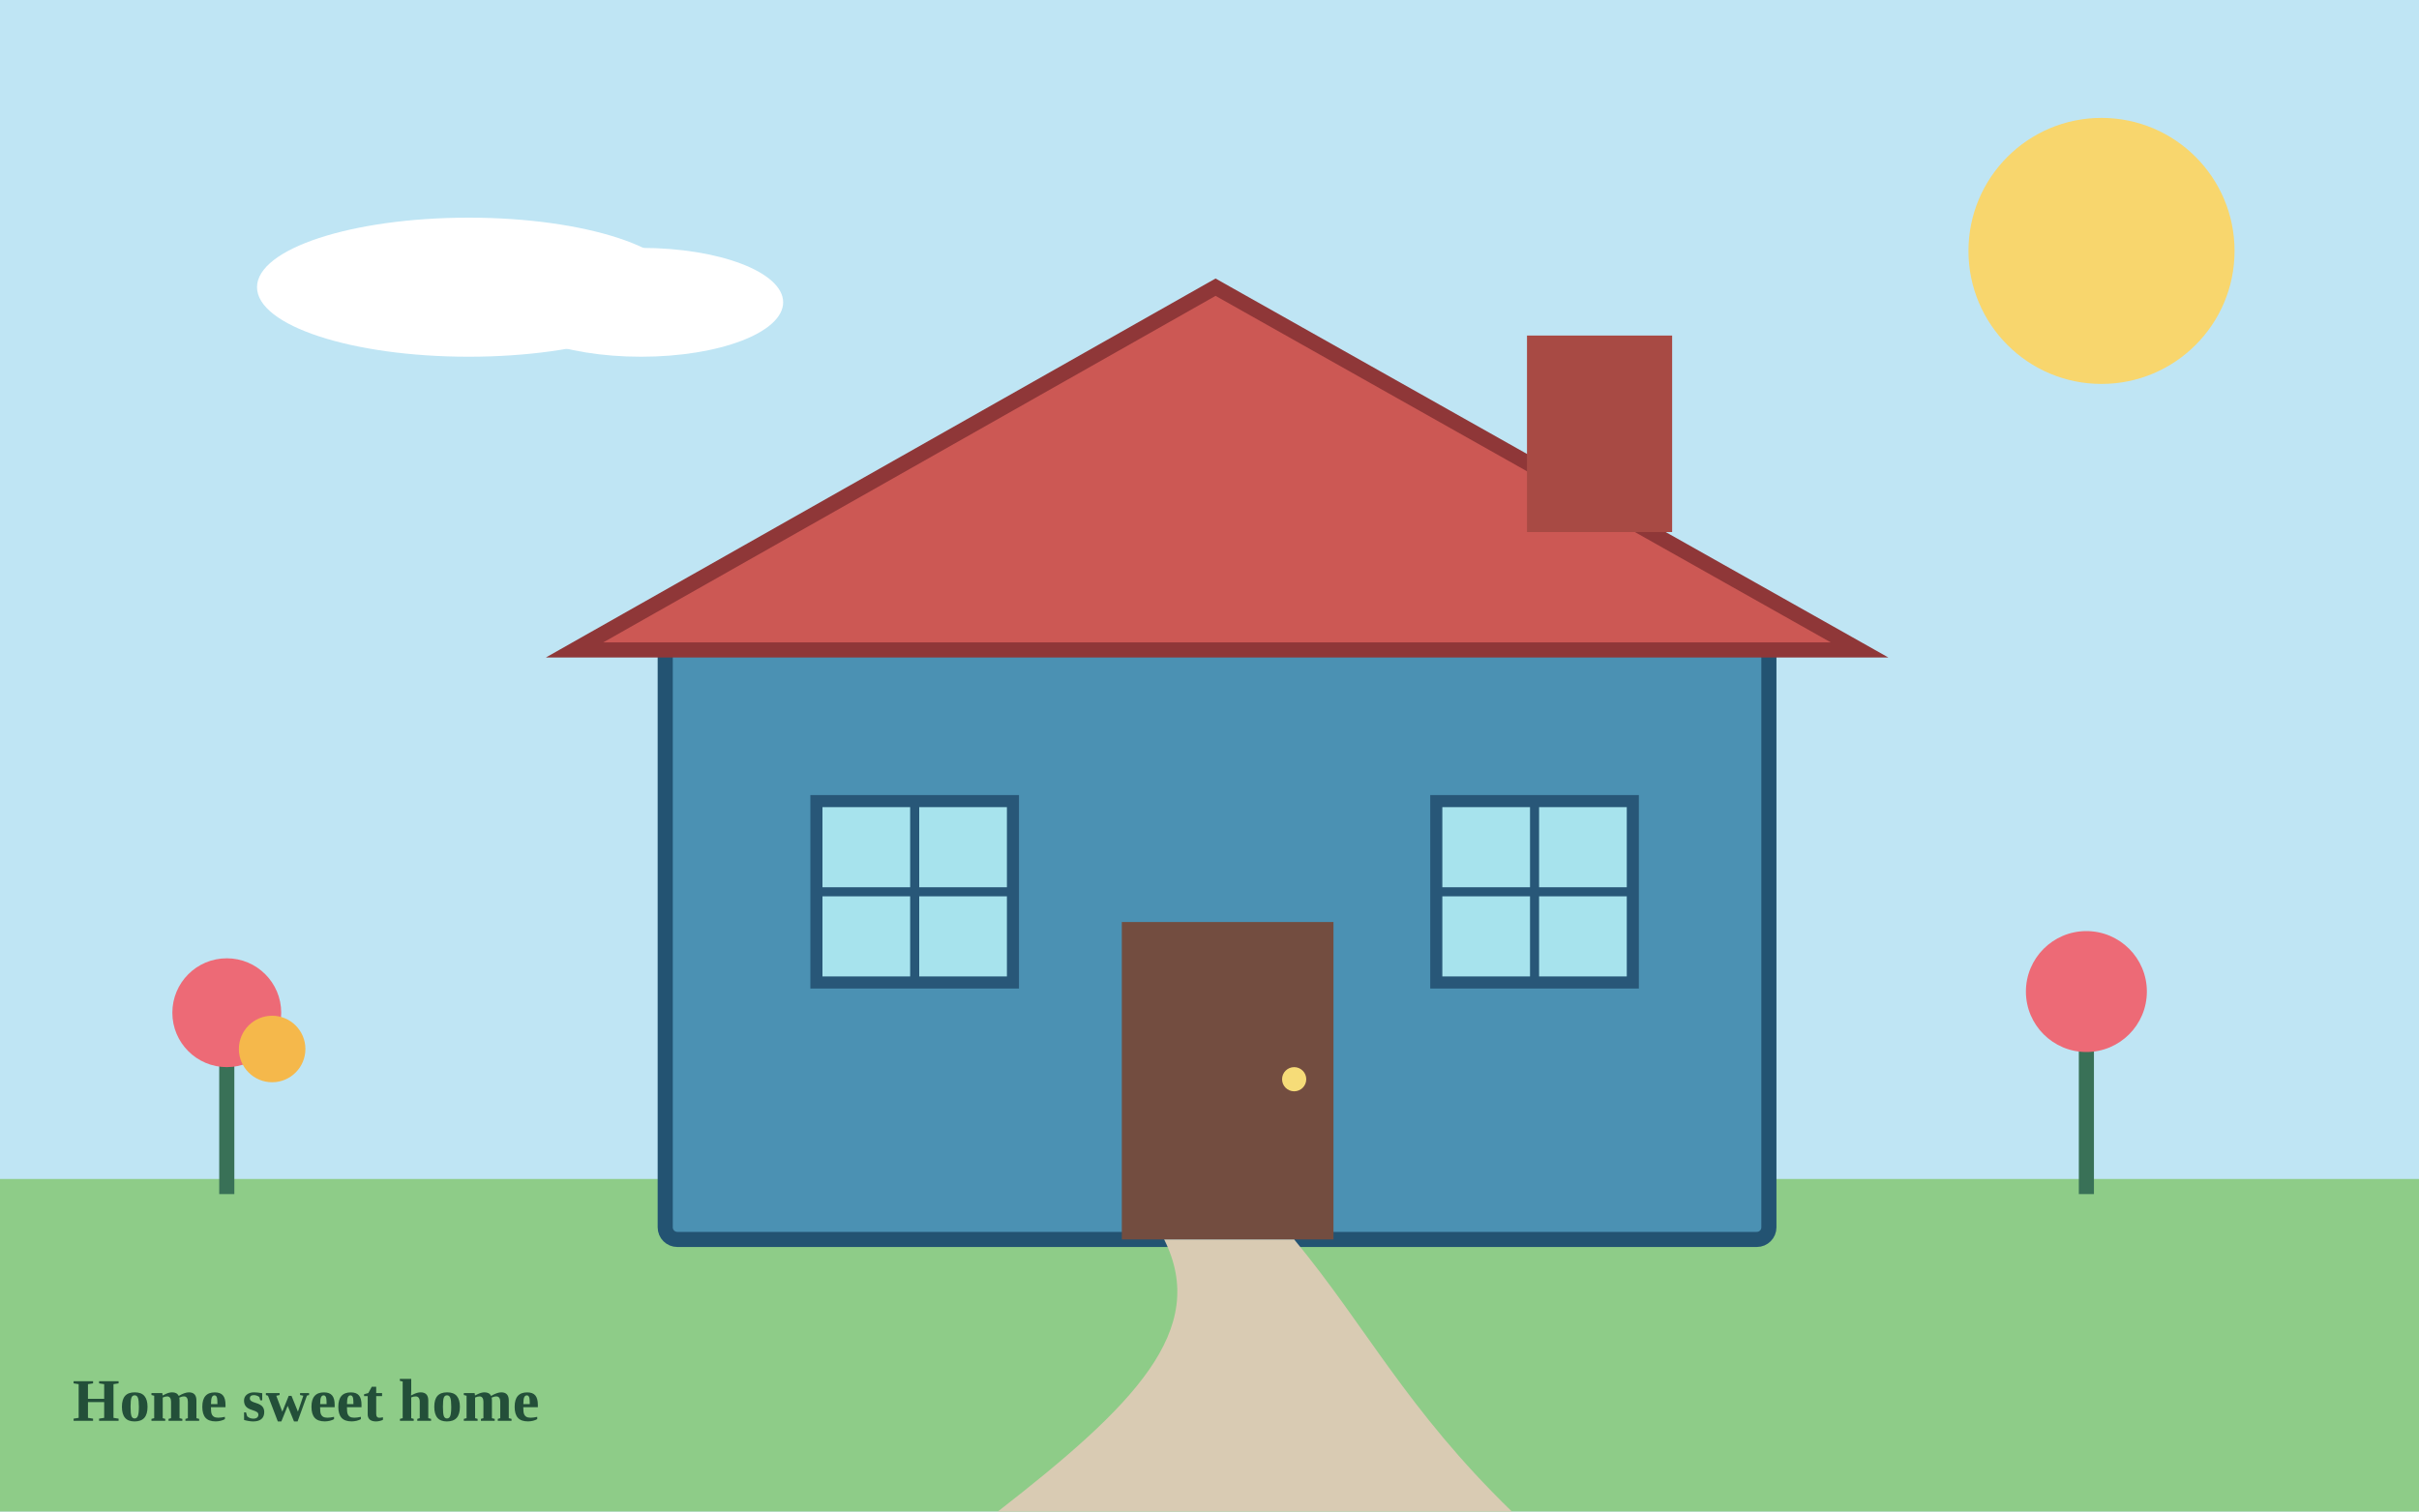
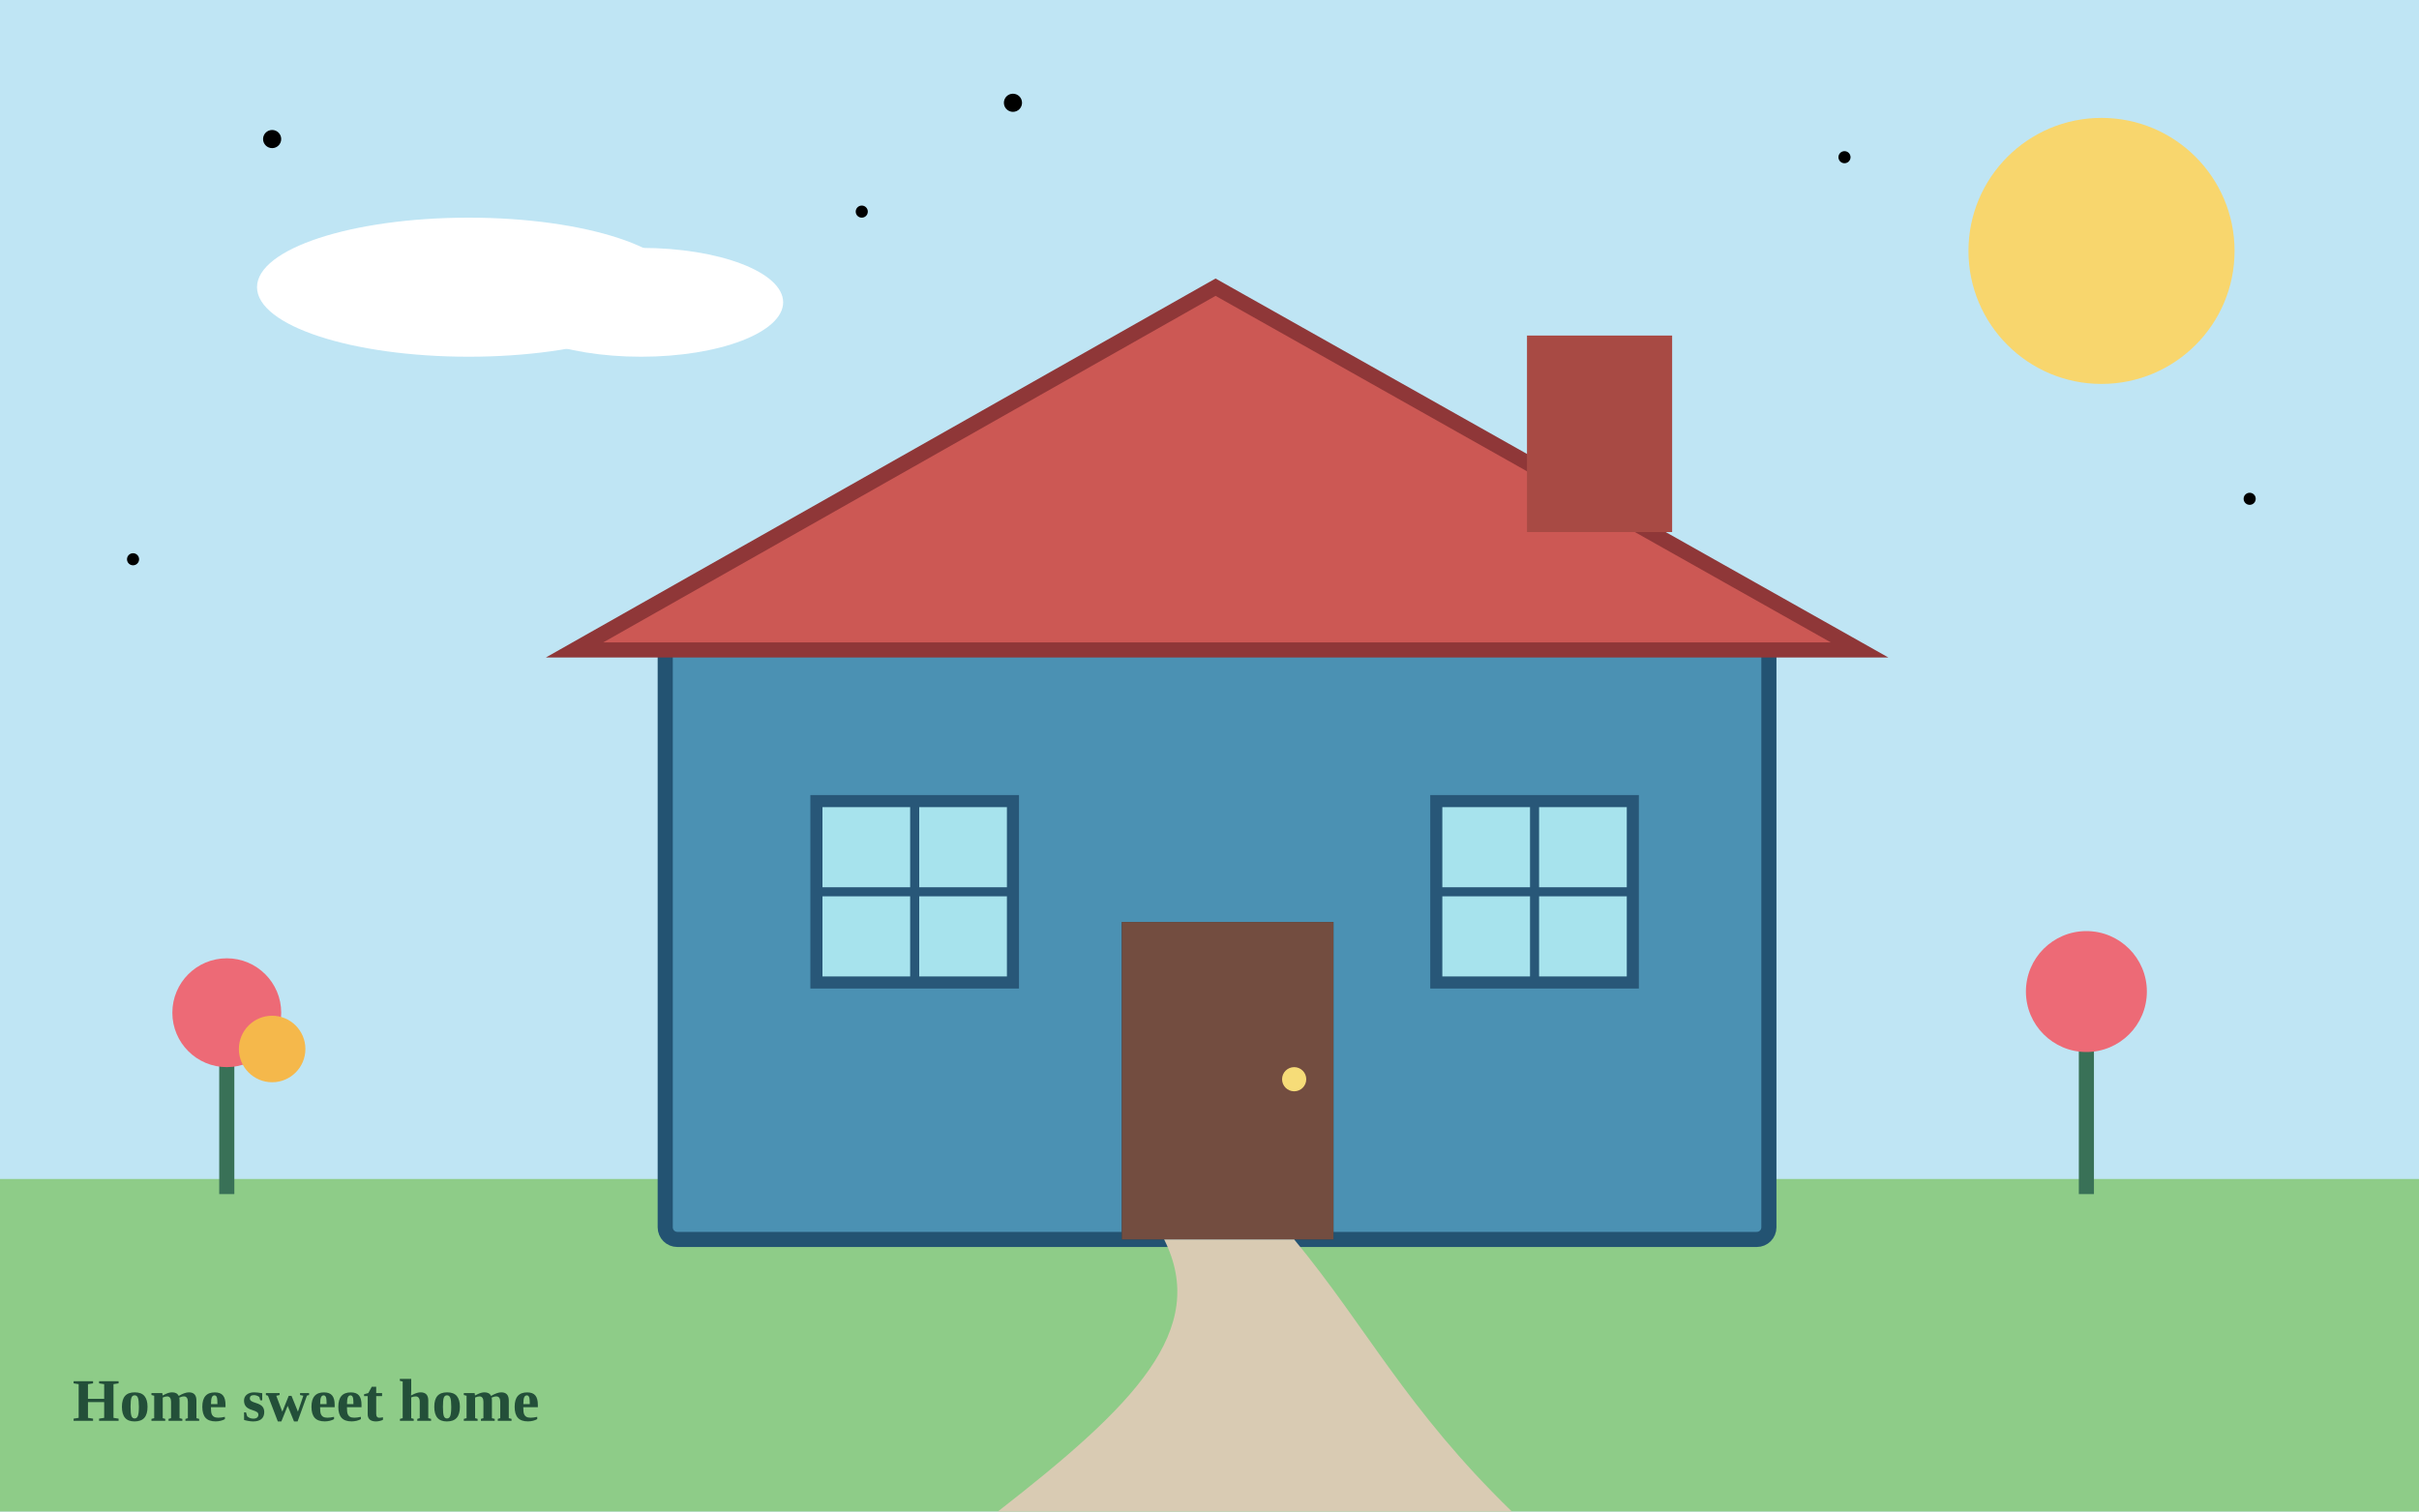
<svg xmlns="http://www.w3.org/2000/svg" viewBox="0 0 800 500" role="group" aria-label="Interactive blue house, two windows, red roof, garden and walkway">
  <defs>
    <style>.window rect{fill:#a7e3ed;stroke:#285778;stroke-width:4}.window line{stroke:#285778;stroke-width:3}</style>
  </defs>
-   <rect x="0" y="0" width="800" height="500" fill="#bfe5f4" />
-   <rect x="0" y="390" width="800" height="110" fill="#8ecc88" />
+   <rect class="sky" x="0" y="0" width="800" height="500" fill="#bfe5f4" />
+   <rect class="ground" x="0" y="390" width="800" height="110" fill="#8ecc88" />
+   <g class="stars" aria-hidden="true">
+     <circle cx="90" cy="46" r="3" />
+     <circle cx="285" cy="70" r="2" />
+     <circle cx="335" cy="34" r="3" />
+     <circle cx="610" cy="52" r="2" />
+     <circle cx="744" cy="165" r="2" />
+     <circle cx="44" cy="185" r="2" />
+   </g>
  <g data-part="sun">
-     <circle cx="695" cy="83" r="44" fill="#f8d66d" />
+     <circle class="sun-disc" cx="695" cy="83" r="44" fill="#f8d66d" />
  </g>
  <g data-part="cloud">
    <ellipse cx="155" cy="95" rx="70" ry="23" fill="white" />
    <ellipse cx="212" cy="100" rx="47" ry="18" fill="white" />
  </g>
  <g data-part="walls">
-     <rect x="220" y="205" width="365" height="205" rx="4" fill="#4b91b3" stroke="#235372" stroke-width="5" />
+     <rect class="house-wall" x="220" y="205" width="365" height="205" rx="4" fill="#4b91b3" stroke="#235372" stroke-width="5" />
  </g>
  <g data-part="roof">
    <polygon points="190,215 402,95 615,215" fill="#cc5854" stroke="#8f3738" stroke-width="5" />
    <rect x="505" y="111" width="48" height="65" fill="#a84a44" />
  </g>
  <g data-part="door">
-     <rect x="371" y="305" width="70" height="105" fill="#734d40" />
-     <circle cx="428" cy="357" r="4" fill="#f6dc78" />
+     <rect x="371" y="305" width="70" height="105" fill="#193848" />
+     <g class="door-leaf">
+       <rect x="371" y="305" width="70" height="105" fill="#734d40" />
+       <circle cx="428" cy="357" r="4" fill="#f6dc78" />
+     </g>
  </g>
  <g class="window">
    <g data-part="left-window" transform="translate(270 265)">
      <rect x="0" y="0" width="65" height="60" />
      <line x1="32.5" y1="0" x2="32.5" y2="60" />
      <line x1="0" y1="30" x2="65" y2="30" />
    </g>
    <g data-part="right-window" transform="translate(475 265)">
      <rect x="0" y="0" width="65" height="60" />
      <line x1="32.5" y1="0" x2="32.5" y2="60" />
      <line x1="0" y1="30" x2="65" y2="30" />
    </g>
  </g>
  <g data-part="walkway">
    <path d="M385 410 C400 440 375 465 330 500 L500 500 C465 466 452 439 428 410 Z" fill="#d9cbb3" />
  </g>
  <g data-part="left-flowers">
    <line x1="75" y1="395" x2="75" y2="340" stroke="#397157" stroke-width="5" />
    <circle cx="75" cy="335" r="18" fill="#ed6a76" />
    <circle cx="90" cy="347" r="11" fill="#f5b84b" />
  </g>
  <g data-part="right-flower">
    <line x1="690" y1="395" x2="690" y2="332" stroke="#397157" stroke-width="5" />
    <circle cx="690" cy="328" r="20" fill="#ed6a76" />
  </g>
  <text x="24" y="470" fill="#234f39" font-size="20" font-weight="700">Home sweet home</text>
</svg>
